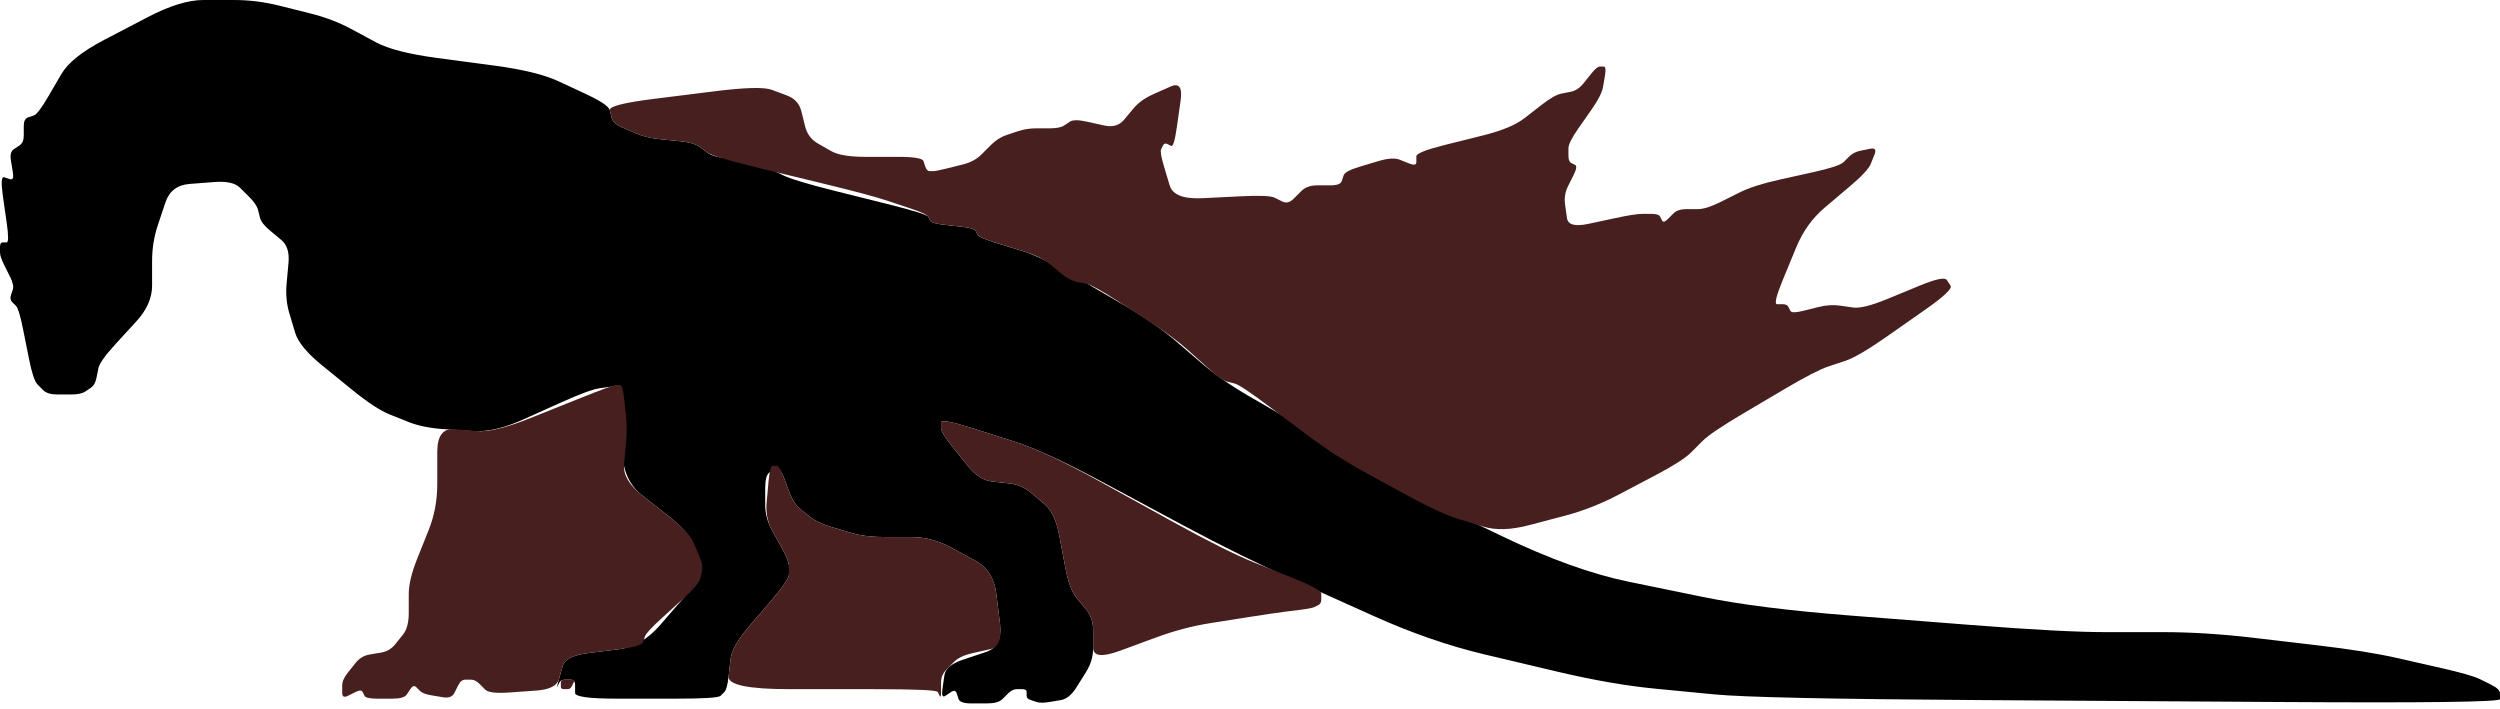
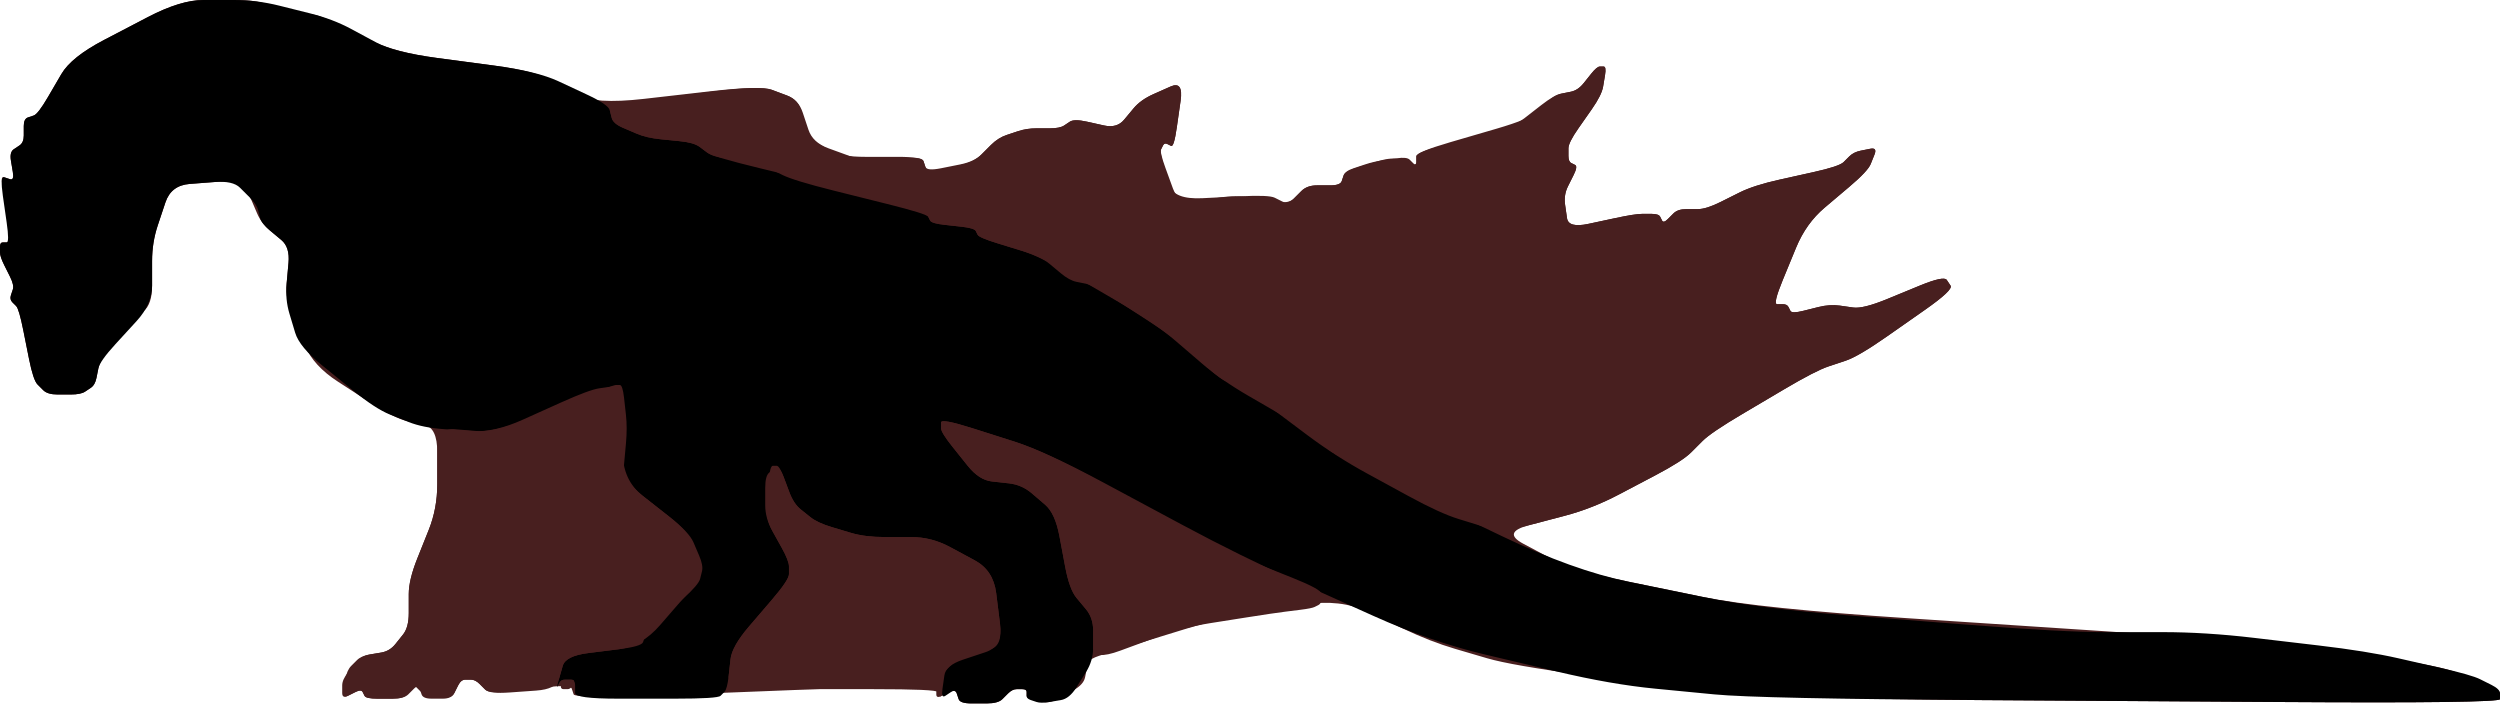
<svg xmlns="http://www.w3.org/2000/svg" viewBox="0 0 526 149" width="526" height="149">
+   <path data-wing-backing="true" fill="rgb(72,31,31)" d="M31.1 3.6L31.1 3.6Q38 0 42.8 0L49.2 0Q54 0 56.1 0.9L58.9 2.1Q61 3 62.8 3L65.2 3Q67 3 71.8 5.4L78.2 8.6Q83 11 92 12.2L104 13.8Q113 15 116.6 17.1L121.4 19.9Q125 22 135.5 20.8L149.5 19.2Q160 18 162.4 18.9L165.6 20.1Q168 21 168.9 23.7L170.1 27.3Q171 30 174.3 31.2L178.7 32.8Q182 34 185.6 33.7L190.4 33.3Q194 33 194.3 33.9L194.7 35.1Q195 36 198 35.4L202 34.6Q205 34 206.5 32.5L208.5 30.5Q210 29 211.8 28.4L214.2 27.6Q216 27 218.1 27L220.9 27Q223 27 223.9 26.4L225.1 25.6Q226 25 228.7 25.6L232.3 26.4Q235 27 236.5 25.2L238.5 22.8Q240 21 242.7 19.8L246.3 18.2Q249 17 248.4 21.2L247.6 26.8Q247 31 246.4 30.7L245.6 30.3Q245 30 244.7 30.6L244.3 31.4Q244 32 245.2 35.3L246.8 39.7Q248 43 251.6 42.4L256.4 41.6Q260 41 263.3 41.6L267.7 42.4Q271 43 272.2 41.8L273.8 40.2Q275 39 277.1 39L279.9 39Q282 39 282.3 38.1L282.7 36.9Q283 36 284.8 35.4L287.2 34.6Q289 34 291.1 33.7L293.9 33.3Q296 33 296.6 33.6L297.4 34.4Q298 35 298 34.1L298 32.9Q298 32 305.2 29.9L314.8 27.1Q322 25 323.5 23.5L325.5 21.5Q327 20 328.5 19.7L330.5 19.3Q332 19 333.2 17.5L334.8 15.5Q336 14 336.6 14L337.4 14Q338 14 337.7 15.8L337.3 18.2Q337 20 334.9 23L332.1 27Q330 30 330 31.2L330 32.8Q330 34 330.6 34.3L331.4 34.7Q332 35 331.1 36.8L329.9 39.2Q329 41 329.3 43.1L329.7 45.9Q330 48 334.2 47.1L339.8 45.9Q344 45 345.5 45L347.5 45Q349 45 349.3 45.6L349.7 46.4Q350 47 350.9 46.1L352.1 44.9Q353 44 354.8 44L357.2 44Q359 44 362 42.5L366 40.5Q369 39 374.4 37.8L381.6 36.2Q387 35 387.9 34.1L389.1 32.9Q390 32 391.5 31.7L393.5 31.3Q395 31 394.4 32.5L393.6 34.5Q393 36 389.1 39.3L383.9 43.7Q380 47 377.9 52.1L375.1 58.9Q373 64 373.9 64L375.1 64Q376 64 376.3 64.6L376.7 65.4Q377 66 379.4 65.4L382.6 64.6Q385 64 387.1 64.3L389.9 64.7Q392 65 397.1 62.9L403.9 60.1Q409 58 409.6 58.9L410.4 60.1Q411 61 405 65.2L397 70.8Q391 75 388.3 75.9L384.7 77.1Q382 78 375.4 81.9L366.6 87.1Q360 91 358.2 92.8L355.8 95.2Q354 97 348.3 100L340.7 104Q335 107 329.3 108.5L321.7 110.5Q316 112 320.5 114.4L326.5 117.6Q331 120 342.7 122.4L358.3 125.6Q370 128 401.8 130.1L444.2 132.9Q476 135 487.1 136.5L501.9 138.5Q513 140 516.9 141.5L522.1 143.5Q526 145 526 145.9L526 147.1Q526 148 479.2 147.7L416.8 147.3Q370 147 354.4 144.9L333.6 142.1Q318 140 312.9 138.5L306.1 136.5Q301 135 295.3 132.3L287.7 128.7Q282 126 274.5 127.2L264.5 128.8Q257 130 249.2 132.4L238.8 135.6Q231 138 230.4 138.3L229.6 138.7Q229 139 228.7 140.5L228.3 142.5Q228 144 225.9 145.2L223.1 146.8Q221 148 219.5 147.7L217.5 147.3Q216 147 216 146.4L216 145.6Q216 145 215.1 145L213.9 145Q213 145 212.1 145.9L210.9 147.1Q210 148 207.6 148L204.4 148Q202 148 201.7 147.1L201.3 145.9Q201 145 199.8 145.6L198.2 146.4Q197 147 197 146.1L197 144.9Q197 144 174.2 144.9L143.8 146.1Q121 147 120.7 146.1L120.3 144.9Q120 144 114.9 144.6L108.1 145.4Q103 146 102.1 145.1L100.9 143.9Q100 143 99.1 143L97.9 143Q97 143 96.4 144.2L95.6 145.8Q95 147 93.2 147L90.8 147Q89 147 88.7 146.1L88.3 144.9Q88 144 87.1 144.9L85.9 146.1Q85 147 82.6 147L79.4 147Q77 147 76.7 146.4L76.3 145.6Q76 145 74.8 145.6L73.2 146.4Q72 147 72.3 145.2L72.7 142.8Q73 141 73.9 140.1L75.1 138.9Q76 138 77.8 137.7L80.2 137.3Q82 137 83.2 135.5L84.8 133.5Q86 132 86 129L86 125Q86 122 87.8 117.5L90.2 111.5Q92 107 92 101.9L92 95.1Q92 90 89.3 89.4L85.7 88.6Q83 88 77.9 84.7L71.1 80.3Q66 77 64.2 72.8L61.8 67.2Q60 63 60.3 59.7L60.7 55.3Q61 52 59.2 50.5L56.8 48.5Q55 47 54.1 44.9L52.9 42.1Q52 40 51.1 39.4L49.9 38.6Q49 38 45.1 38.3L39.9 38.7Q36 39 34.8 42.6L33.2 47.4Q32 51 32 54.9L32 60.1Q32 64 30.2 65.5L27.8 67.5Q26 69 24.5 71.1L22.5 73.9Q21 76 20.7 77.5L20.3 79.5Q20 81 19.1 81.6L17.9 82.4Q17 83 14.9 83L12.1 83Q10 83 9.1 82.1L7.9 80.9Q7 80 6.1 75.5L4.9 69.5Q4 65 3.4 64.4L2.6 63.6Q2 63 2.3 62.1L2.7 60.9Q3 60 2.1 58.2L0.9 55.8Q0 54 0 53.1L0 51.9Q0 51 0.6 51L1.4 51Q2 51 2 49.2L2 46.8Q2 45 1.4 42.6L0.6 39.4Q0 37 0.9 37.3L2.1 37.7Q3 38 2.7 36.2L2.3 33.8Q2 32 2.9 31.4L4.1 30.6Q5 30 5 28.5L5 26.5Q5 25 5.9 24.7L7.1 24.3Q8 24 10.1 20.4L12.9 15.6Q15 12 21.9 8.4Z" />
  <path fill="rgb(0,0,0)" d="M31.1 3.6L31.1 3.6Q38 0 42.8 0L49.2 0Q54 0 58.8 1.2L65.2 2.8Q70 4 73.9 6.1L79.1 8.9Q83 11 92 12.2L104 13.8Q113 15 117.5 17.1L123.5 19.9Q128 22 128.3 23.2L128.7 24.8Q129 26 131.1 26.9L133.9 28.1Q136 29 139 29.3L143 29.7Q146 30 147.2 30.9L148.8 32.1Q150 33 152.7 33.3L156.3 33.7Q159 34 161.4 35.2L164.6 36.8Q167 38 175.4 40.1L186.6 42.9Q195 45 195.3 45.6L195.7 46.4Q196 47 198.7 47.3L202.3 47.7Q205 48 205.3 48.6L205.7 49.4Q206 50 209.9 51.2L215.1 52.8Q219 54 226.2 58.2L235.8 63.8Q243 68 247.2 71.6L252.8 76.4Q257 80 262.7 83.3L270.3 87.7Q276 91 277.5 92.5L279.5 94.5Q281 96 296 103.2L316 112.8Q331 120 342.7 122.4L358.3 125.6Q370 128 389.2 129.5L414.8 131.5Q434 133 443 133L455 133Q464 133 474.2 134.2L487.8 135.8Q498 137 504.6 138.5L513.4 140.5Q520 142 521.8 142.9L524.2 144.1Q526 145 526 145.9L526 147.1Q526 148 479.2 147.7L416.8 147.3Q370 147 360.7 146.1L348.3 144.9Q339 144 327.6 141.3L312.4 137.7Q301 135 289 129.6L273 122.4Q261 117 248.7 110.4L232.3 101.6Q220 95 213.4 92.9L204.6 90.1Q198 88 198 88.9L198 90.1Q198 91 200.4 94L203.6 98Q206 101 208.7 101.3L212.3 101.7Q215 102 217.1 103.8L219.9 106.2Q222 108 222.9 112.8L224.1 119.2Q225 124 226.5 125.8L228.5 128.2Q230 130 230 132.7L230 136.3Q230 139 228.5 141.4L226.5 144.6Q225 147 223.2 147.3L220.8 147.7Q219 148 218.1 147.7L216.9 147.3Q216 147 216 146.4L216 145.6Q216 145 215.1 145L213.9 145Q213 145 212.1 145.9L210.9 147.1Q210 148 207.6 148L204.4 148Q202 148 201.7 147.1L201.3 145.9Q201 145 200.1 145.6L198.9 146.4Q198 147 198.3 144.9L198.7 142.1Q199 140 202.6 138.8L207.4 137.2Q211 136 210.4 131.2L209.6 124.8Q209 120 205.1 117.9L199.9 115.1Q196 113 191.8 113L186.2 113Q182 113 179 112.1L175 110.9Q172 110 170.5 108.8L168.5 107.2Q167 106 166.1 103.6L164.9 100.4Q164 98 163.1 98.6L161.9 99.4Q161 100 161 102.7L161 106.3Q161 109 162.5 111.7L164.5 115.3Q166 118 166 119.2L166 120.8Q166 122 162.4 126.2L157.6 131.8Q154 136 153.7 138.7L153.3 142.3Q153 145 152.4 145.6L151.6 146.4Q151 147 142 147L130 147Q121 147 121 145.8L121 144.2Q121 143 120.1 143L118.9 143Q118 143 117.7 143.6L117.3 144.4Q117 145 117.6 142.9L118.4 140.1Q119 138 123.8 137.4L130.2 136.6Q135 136 138.9 131.5L144.1 125.5Q148 121 147.1 118.3L145.9 114.7Q145 112 140.8 108.7L135.2 104.3Q131 101 131 95L131 87Q131 81 128.9 81.3L126.1 81.7Q124 82 118 84.7L110 88.3Q104 91 99.5 90.7L93.5 90.3Q89 90 86 88.8L82 87.2Q79 86 74.2 82.1L67.8 76.9Q63 73 62.1 70L60.9 66Q60 63 60.3 59.7L60.7 55.3Q61 52 59.2 50.5L56.8 48.5Q55 47 54.7 45.8L54.3 44.2Q54 43 52.5 41.5L50.5 39.5Q49 38 45.1 38.3L39.9 38.7Q36 39 34.8 42.6L33.2 47.4Q32 51 32 54.9L32 60.1Q32 64 28.7 67.6L24.3 72.4Q21 76 20.7 77.5L20.3 79.5Q20 81 19.1 81.6L17.9 82.4Q17 83 14.9 83L12.1 83Q10 83 9.1 82.1L7.9 80.9Q7 80 6.1 75.5L4.9 69.5Q4 65 3.4 64.4L2.6 63.6Q2 63 2.3 62.1L2.7 60.9Q3 60 2.1 58.2L0.9 55.8Q0 54 0 53.1L0 51.9Q0 51 0.6 51L1.4 51Q2 51 1.4 46.8L0.6 41.2Q0 37 0.9 37.3L2.1 37.7Q3 38 2.7 36.2L2.3 33.8Q2 32 2.9 31.4L4.1 30.6Q5 30 5 28.5L5 26.5Q5 25 5.9 24.7L7.1 24.3Q8 24 10.1 20.4L12.9 15.6Q15 12 21.9 8.4Z" />
  <path fill="rgb(72,31,31)" d="M334.8 15.5L334.8 15.5Q336 14 336.6 14L337.4 14Q338 14 337.7 15.8L337.3 18.2Q337 20 334.9 23L332.1 27Q330 30 330 31.2L330 32.8Q330 34 330.6 34.3L331.4 34.7Q332 35 331.1 36.8L329.9 39.2Q329 41 329.3 43.1L329.7 45.9Q330 48 334.2 47.1L339.8 45.9Q344 45 345.5 45L347.5 45Q349 45 349.3 45.6L349.7 46.4Q350 47 350.9 46.1L352.1 44.9Q353 44 354.8 44L357.2 44Q359 44 362 42.5L366 40.5Q369 39 374.4 37.8L381.6 36.2Q387 35 387.9 34.1L389.1 32.9Q390 32 391.5 31.7L393.5 31.3Q395 31 394.4 32.5L393.6 34.5Q393 36 389.1 39.3L383.9 43.7Q380 47 377.9 52.1L375.1 58.9Q373 64 373.9 64L375.1 64Q376 64 376.3 64.6L376.7 65.4Q377 66 379.4 65.4L382.6 64.6Q385 64 387.1 64.3L389.9 64.7Q392 65 397.1 62.9L403.9 60.1Q409 58 409.6 58.9L410.4 60.1Q411 61 405 65.2L397 70.8Q391 75 388.3 75.9L384.7 77.1Q382 78 375.4 81.9L366.6 87.1Q360 91 358.2 92.8L355.8 95.2Q354 97 348.3 100L340.7 104Q335 107 329.3 108.5L321.7 110.5Q316 112 312.1 110.8L306.9 109.2Q303 108 296.4 104.4L287.6 99.6Q281 96 275 91.5L267 85.5Q261 81 259.8 80.7L258.2 80.3Q257 80 254 77.3L250 73.7Q247 71 241.9 67.7L235.1 63.3Q230 60 228.5 59.7L226.5 59.3Q225 59 223.2 57.5L220.8 55.5Q219 54 215.1 52.8L209.9 51.2Q206 50 205.7 49.4L205.3 48.6Q205 48 202.3 47.7L198.7 47.3Q196 47 195.7 46.4L195.3 45.6Q195 45 191.4 43.8L186.6 42.2Q183 41 173.1 38.6L159.9 35.4Q150 33 148.8 32.1L147.2 30.9Q146 30 143 29.7L139 29.3Q136 29 133.9 28.1L131.1 26.9Q129 26 128.7 24.8L128.3 23.2Q128 22 137.6 20.8L150.4 19.2Q160 18 162.4 18.9L165.6 20.1Q168 21 168.6 23.4L169.4 26.6Q170 29 172.1 30.2L174.9 31.8Q177 33 182.1 33L188.9 33Q194 33 194.3 33.9L194.7 35.1Q195 36 195.6 36L196.4 36Q197 36 199.4 35.4L202.6 34.6Q205 34 206.5 32.5L208.5 30.5Q210 29 211.8 28.4L214.2 27.6Q216 27 218.1 27L220.9 27Q223 27 223.9 26.4L225.1 25.6Q226 25 228.7 25.6L232.3 26.4Q235 27 236.5 25.2L238.5 22.8Q240 21 242.7 19.8L246.3 18.2Q249 17 248.4 21.2L247.6 26.8Q247 31 246.4 30.7L245.6 30.3Q245 30 244.7 30.6L244.3 31.4Q244 32 244.9 35L246.1 39Q247 42 253 41.7L261 41.3Q267 41 268.2 41.6L269.8 42.4Q271 43 272.2 41.8L273.8 40.2Q275 39 277.1 39L279.9 39Q282 39 282.3 38.1L282.7 36.9Q283 36 286 35.1L290 33.9Q293 33 294.5 33.6L296.5 34.4Q298 35 298 34.1L298 32.9Q298 32 304 30.5L312 28.5Q318 27 320.7 24.9L324.3 22.1Q327 20 328.5 19.7L330.5 19.3Q332 19 333.2 17.5ZM121.5 84L121.5 84Q129 81 129.6 81L130.4 81Q131 81 131.3 83.7L131.7 87.3Q132 90 131.7 93.3L131.3 97.7Q131 101 135.2 104.3L140.8 108.7Q145 112 145.9 114.1L147.1 116.9Q148 119 147.7 120.2L147.3 121.8Q147 123 143.7 126L139.3 130Q136 133 135.7 133.9L135.3 135.1Q135 136 130.2 136.6L123.8 137.4Q119 138 118.4 140.1L117.6 142.9Q117 145 112.8 145.3L107.2 145.7Q103 146 102.1 145.1L100.9 143.9Q100 143 99.1 143L97.9 143Q97 143 96.4 144.2L95.6 145.8Q95 147 93.2 146.7L90.8 146.3Q89 146 88.4 145.4L87.6 144.6Q87 144 86.4 144.9L85.6 146.1Q85 147 82.6 147L79.4 147Q77 147 76.7 146.4L76.3 145.6Q76 145 74.8 145.6L73.2 146.4Q72 147 72 145.8L72 144.2Q72 143 73.2 141.5L74.8 139.5Q76 138 77.8 137.7L80.2 137.3Q82 137 83.2 135.5L84.8 133.5Q86 132 86 129L86 125Q86 122 87.8 117.5L90.2 111.5Q92 107 92 101.9L92 95.1Q92 90 95.6 90.3L100.4 90.7Q104 91 111.5 88ZM198 88.9L198 88.9Q198 88 204.6 90.1L213.4 92.9Q220 95 231.4 101.3L246.6 109.7Q258 116 264 118.4L272 121.6Q278 124 278 124.9L278 126.1Q278 127 277.4 127.3L276.6 127.7Q276 128 273.6 128.3L270.4 128.7Q268 129 262.3 129.9L254.7 131.1Q249 132 243.3 134.1L235.7 136.9Q230 139 230 136.3L230 132.7Q230 130 228.5 128.2L226.5 125.8Q225 124 224.1 119.2L222.9 112.8Q222 108 219.9 106.2L217.1 103.8Q215 102 212.3 101.7L208.7 101.3Q206 101 203.6 98L200.4 94Q198 91 198 90.1ZM161.7 101.3L161.7 101.3Q162 98 162.6 98L163.4 98Q164 98 164.9 100.4L166.1 103.6Q167 106 168.5 107.2L170.5 108.8Q172 110 175 110.9L179 112.1Q182 113 186.2 113L191.8 113Q196 113 199.9 115.1L205.1 117.9Q209 120 209.6 124.8L210.4 131.2Q211 136 208.3 136.6L204.7 137.4Q202 138 200.8 139.2L199.2 140.8Q198 142 198 143.5L198 145.5Q198 147 197.7 146.4L197.3 145.6Q197 145 183.8 145L166.2 145Q153 145 153.3 142.3L153.7 138.7Q154 136 157.6 131.8L162.4 126.2Q166 122 166 120.8L166 119.2Q166 118 164.5 115.3L162.5 111.7Q161 109 161.3 105.7ZM118 143.6L118 143.6Q118 143 118.9 143L120.1 143Q121 143 120.7 143.6L120.3 144.4Q120 145 119.4 145L118.6 145Q118 145 118 144.4Z" />
</svg>
